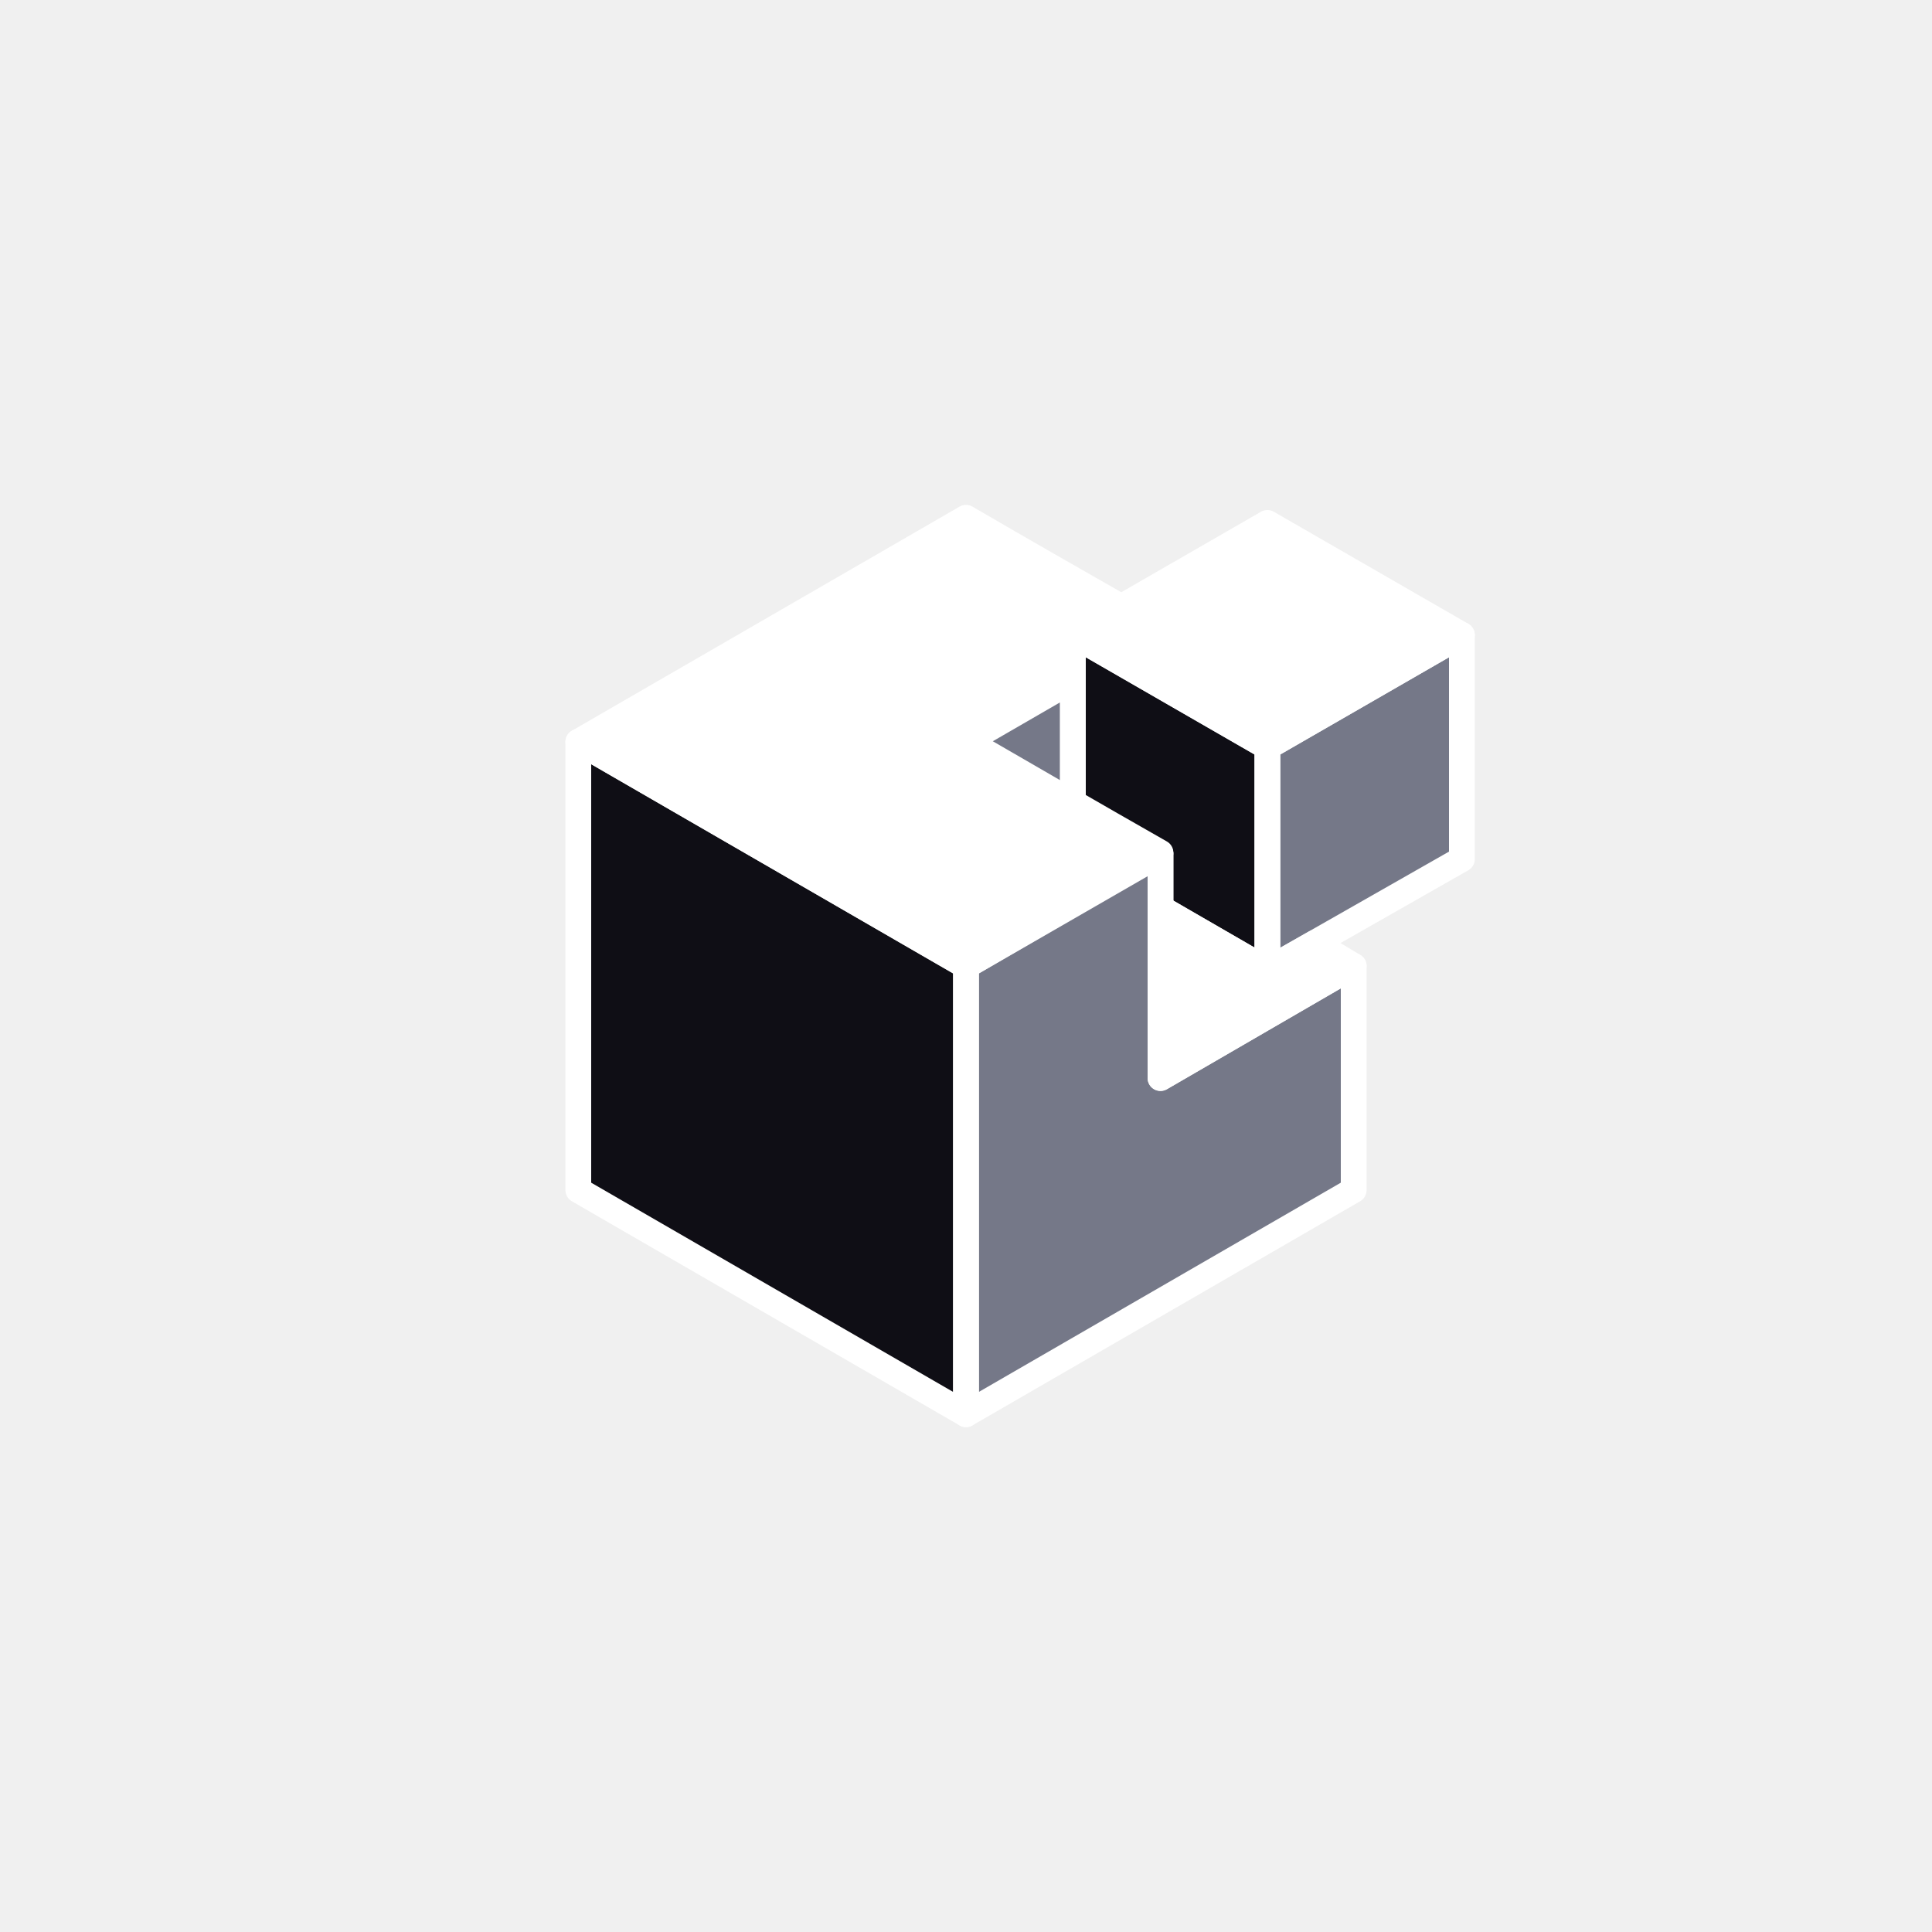
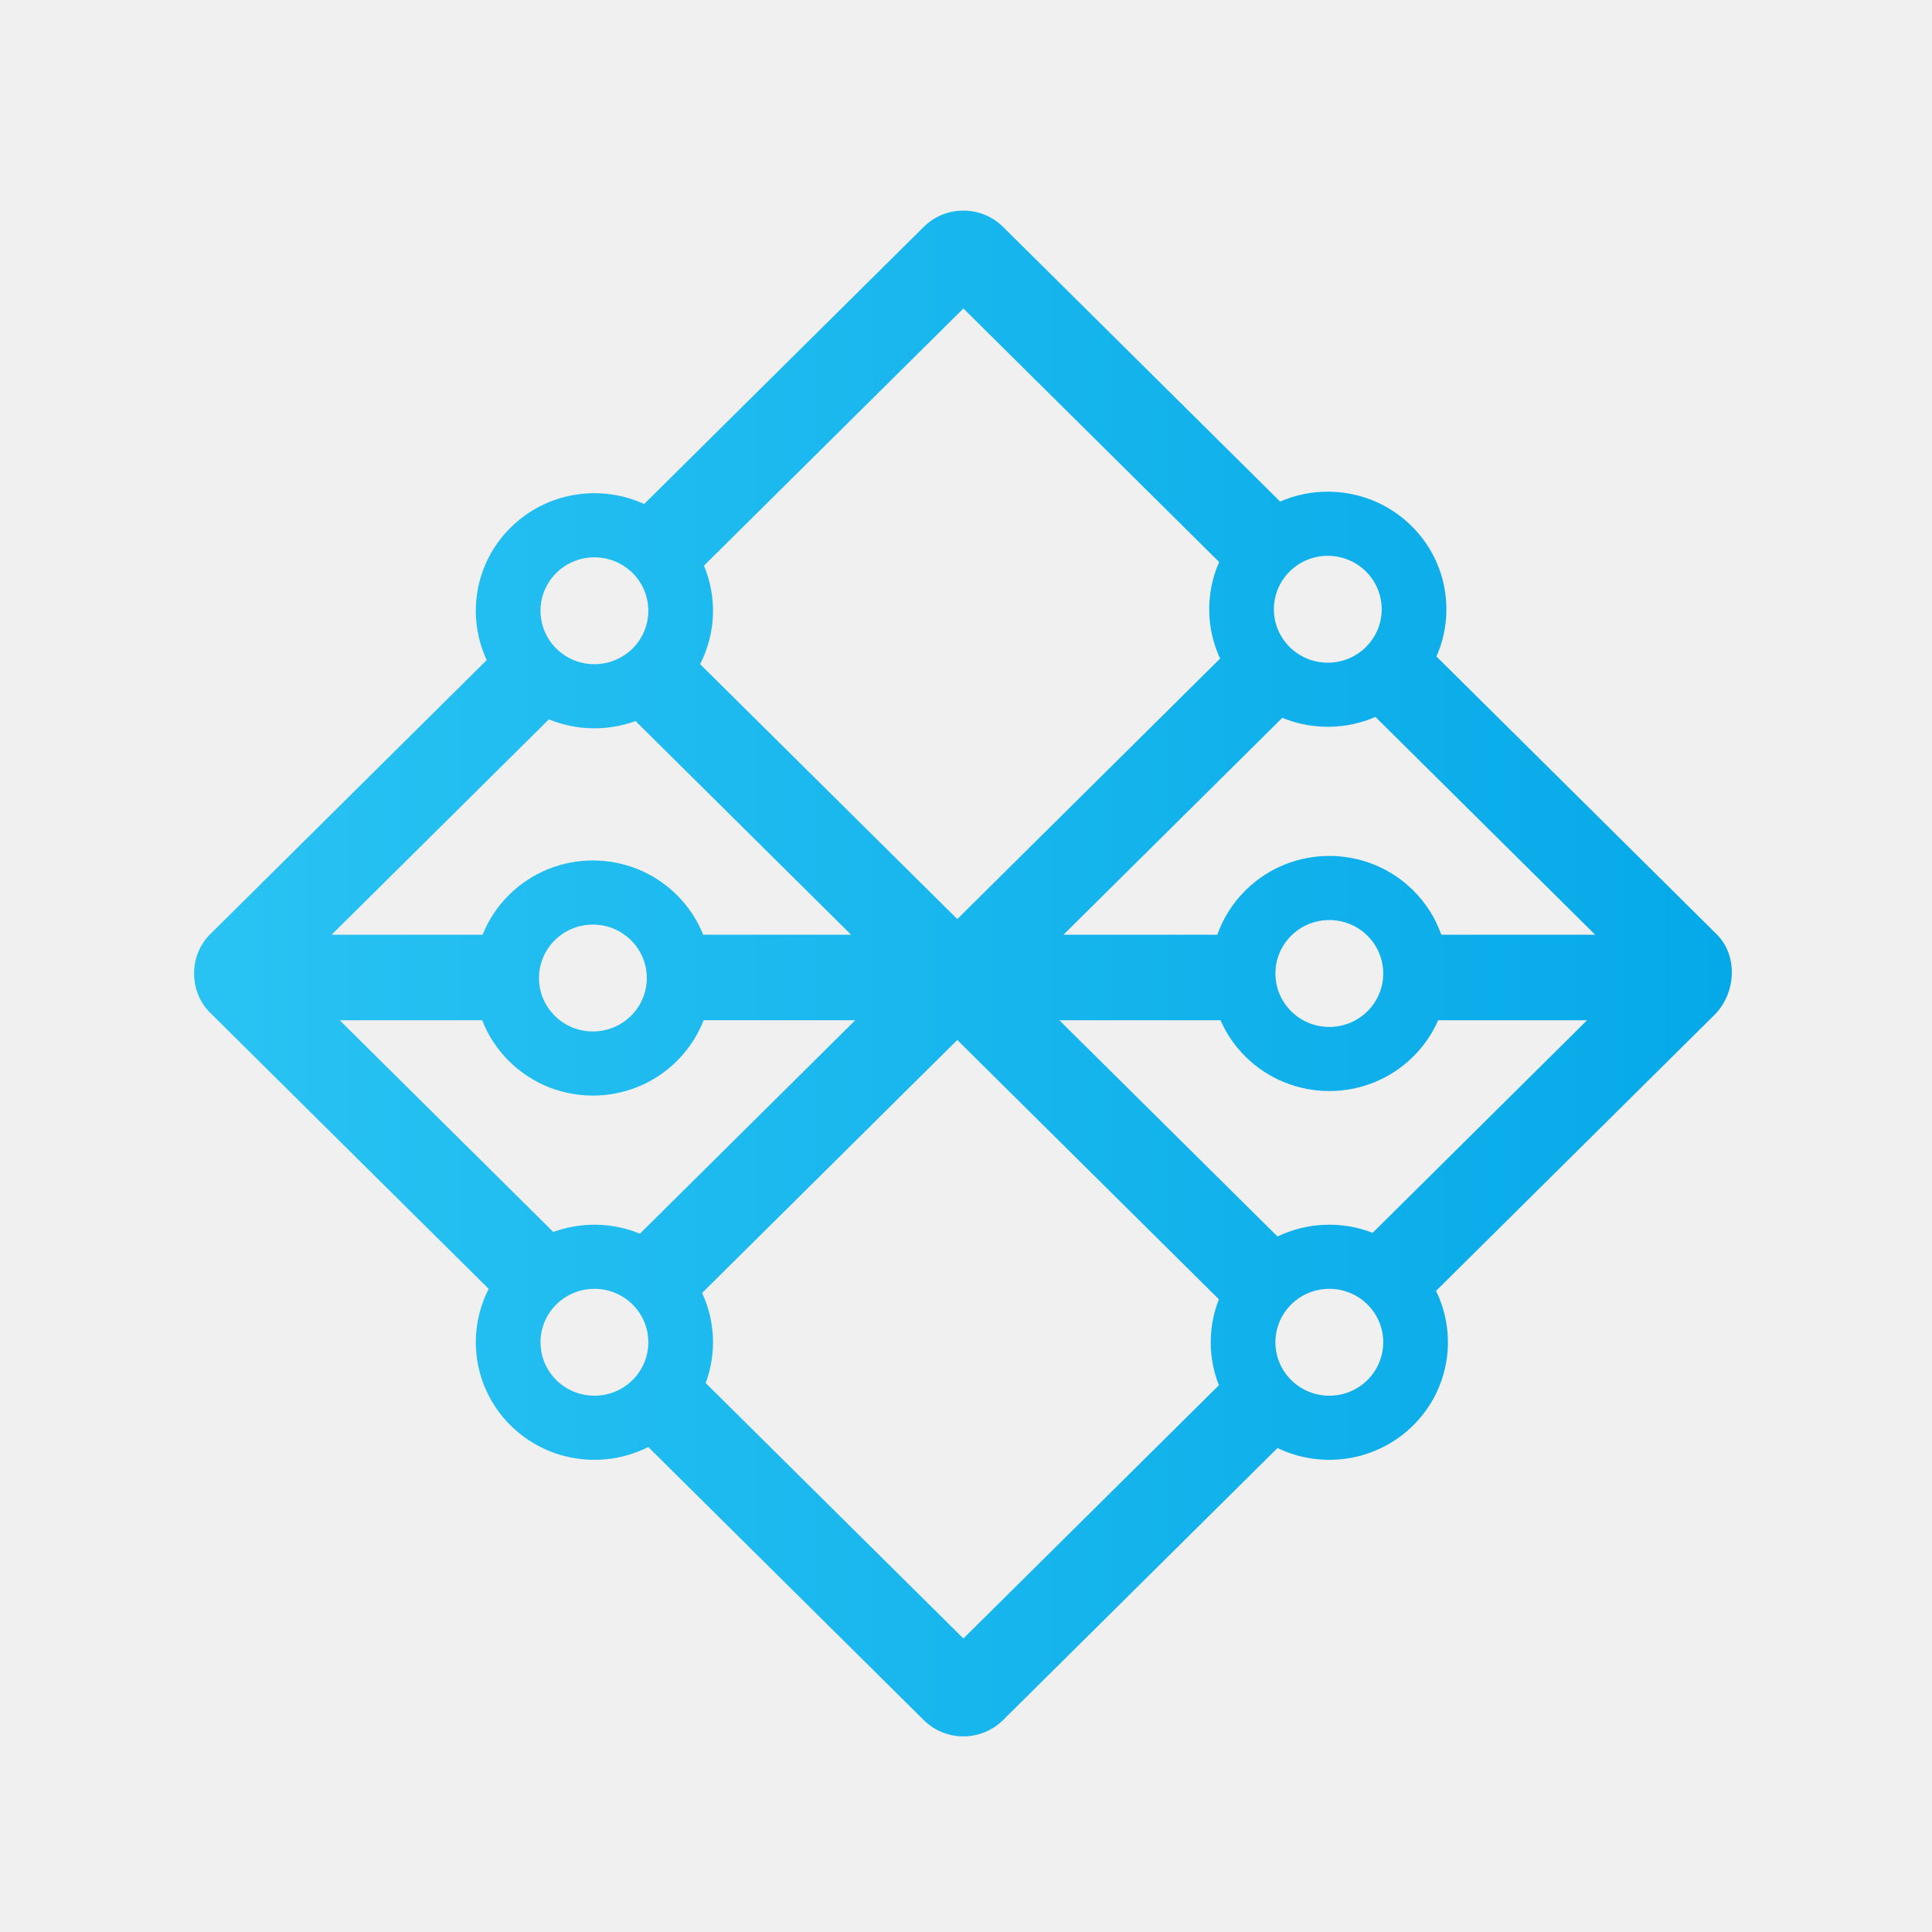
- <svg xmlns="http://www.w3.org/2000/svg" version="1.1" id="Layer_1" x="0px" y="0px" viewBox="0 0 150 150" style="enable-background:new 0 0 150 150;" xml:space="preserve">
-   <style type="text/css">
- 	.st0{fill:#FFFFFF;}
- 	.st1{fill:#757888;}
- 	.st2{fill:#0F0E15;}
- 	.st3{fill:none;stroke:#FFFFFF;stroke-width:2;stroke-linecap:round;stroke-linejoin:round;stroke-miterlimit:10;}
- </style>
-   <g>
-     <g>
-       <polygon class="st0" points="105.1,75 102.1,73.2 98.4,75.3 90.1,70.5 90.1,83.7   " />
-       <polygon class="st1" points="83.3,52.8 83.3,62.4 75,57.6   " />
-       <polygon class="st2" points="44.9,92.4 44.9,57.6 75,75 75,109.8   " />
-       <polygon class="st0" points="83.3,49.3 98.4,40.6 113.5,49.3 98.4,58   " />
-       <polygon class="st2" points="90.1,66.3 83.3,62.4 83.3,49.3 98.4,58 98.4,75.3 90.1,70.5   " />
-       <polygon class="st1" points="113.5,66.7 113.5,49.3 98.4,58 98.4,75.3   " />
-       <path class="st0" d="M44.9,57.6L75,40.2c3.4,2,12,6.9,12,6.9l-3.7,2.1v3.5c0,0-5.2,3-8.3,4.8c5,2.9,10,5.8,15.1,8.7L75,75    L44.9,57.6z" />
-       <polygon class="st1" points="105.1,75 90.1,83.7 90.1,66.3 75,75 75,109.8 105.1,92.4   " />
-     </g>
-     <g>
-       <polygon class="st3" points="105.1,75 102.1,73.2 98.4,75.3 90.1,70.5 90.1,83.7   " />
-       <polygon class="st3" points="83.3,52.8 83.3,62.4 75,57.6   " />
-       <polygon class="st3" points="44.9,92.4 44.9,57.6 75,75 75,109.8   " />
-       <polygon class="st3" points="83.3,49.3 98.4,40.6 113.5,49.3 98.4,58   " />
-       <polygon class="st3" points="90.1,66.3 83.3,62.4 83.3,49.3 98.4,58 98.4,75.3 90.1,70.5   " />
-       <polygon class="st3" points="113.5,66.7 113.5,49.3 98.4,58 98.4,75.3   " />
-       <path class="st3" d="M44.9,57.6L75,40.2c3.4,2,12,6.9,12,6.9l-3.7,2.1v3.5c0,0-5.2,3-8.3,4.8c5,2.9,10,5.8,15.1,8.7L75,75    L44.9,57.6z" />
-       <polygon class="st3" points="105.1,75 90.1,83.7 90.1,66.3 75,75 75,109.8 105.1,92.4   " />
+ <svg xmlns="http://www.w3.org/2000/svg" xmlns:xlink="http://www.w3.org/1999/xlink" width="512px" height="512px" viewBox="0 0 512 512" version="1.1">
+   <defs>
+     <linearGradient x1="0%" y1="50%" x2="100%" y2="50%" id="linearGradient-1">
+       <stop stop-color="#29C3F3" offset="0%" />
+       <stop stop-color="#06A9E8" offset="100%" />
+     </linearGradient>
+     <path d="M381.131,270.371 C379.602,273.872 377.394,277.152 374.507,280.014 C362.234,292.18 342.334,292.18 330.061,280.014 C327.174,277.152 324.966,273.872 323.437,270.371 L280.735,270.371 L338.551,327.682 C346.459,323.875 355.643,323.549 363.769,326.706 L420.601,270.371 L381.131,270.371 Z M381.963,247.713 L422.735,247.713 L364.507,189.995 C356.668,193.401 347.712,193.481 339.82,190.234 L281.834,247.713 L322.605,247.713 C324.114,243.419 326.599,239.386 330.061,235.955 C342.334,223.789 362.234,223.789 374.507,235.955 C377.969,239.386 380.454,243.419 381.963,247.713 Z M127.894,247.713 C129.428,243.869 131.763,240.266 134.899,237.157 C147.173,224.991 167.072,224.991 179.346,237.157 C182.483,240.266 184.818,243.869 186.351,247.713 L225.553,247.713 L168.426,191.086 C161.017,193.796 152.784,193.645 145.466,190.635 L87.884,247.713 L127.894,247.713 Z M127.781,270.371 L90.018,270.371 L146.627,326.485 C154.037,323.775 162.27,323.926 169.587,326.936 L226.652,270.371 L186.464,270.371 C184.934,274.323 182.561,278.028 179.346,281.215 C167.072,293.381 147.173,293.381 134.899,281.215 C131.684,278.028 129.312,274.323 127.781,270.371 Z M170.711,133.568 L244.804,60.123 C250.606,54.372 260.013,54.372 265.815,60.123 C293.284,87.352 317.763,111.617 339.253,132.919 C350.764,127.918 364.681,130.088 374.103,139.428 C383.526,148.768 385.715,162.564 380.67,173.974 C427.81,220.702 452.558,245.234 454.916,247.571 C460.665,253.27 460,263 454.647,268.664 C452.767,270.528 428.072,295.007 380.563,342.101 C386.252,353.713 384.234,368.101 374.507,377.743 C364.781,387.384 350.266,389.385 338.551,383.745 C317.238,404.873 292.992,428.906 265.815,455.846 C260.013,461.597 250.606,461.597 244.804,455.846 L171.799,383.479 C159.994,389.445 145.18,387.533 135.303,377.743 C125.427,367.953 123.498,353.268 129.516,341.566 L55.703,268.398 C50.002,262.747 50.01,253.214 55.703,247.571 L128.988,174.927 C123.623,163.412 125.728,149.32 135.303,139.828 C144.879,130.337 159.095,128.25 170.711,133.568 Z M186.558,149.902 C190.065,158.278 189.724,167.864 185.537,176.005 L253.693,243.565 L323.341,174.526 C319.574,166.44 319.49,157.083 323.091,148.94 L255.31,81.751 L186.558,149.902 Z M323.021,367.098 C320.134,359.796 320.134,351.631 323.021,344.329 L253.693,275.608 L186.066,342.644 C189.572,350.169 189.887,358.795 187.013,366.518 L255.31,434.217 L323.021,367.098 Z M341.779,171.47 C347.358,177 356.403,177 361.982,171.47 C367.561,165.94 367.561,156.974 361.982,151.444 C356.403,145.914 347.358,145.914 341.779,151.444 C336.2,156.974 336.2,165.94 341.779,171.47 Z M147.425,365.727 C153.004,371.257 162.049,371.257 167.628,365.727 C173.207,360.197 173.207,351.23 167.628,345.7 C162.049,340.17 153.004,340.17 147.425,345.7 C141.846,351.23 141.846,360.197 147.425,365.727 Z M342.183,365.727 C347.762,371.257 356.807,371.257 362.386,365.727 C367.964,360.197 367.964,351.23 362.386,345.7 C356.807,340.17 347.762,340.17 342.183,345.7 C336.604,351.23 336.604,360.197 342.183,365.727 Z M147.425,171.871 C153.004,177.401 162.049,177.401 167.628,171.871 C173.207,166.341 173.207,157.374 167.628,151.844 C162.049,146.314 153.004,146.314 147.425,151.844 C141.846,157.374 141.846,166.341 147.425,171.871 Z M147.021,269.199 C152.6,274.729 161.645,274.729 167.224,269.199 C172.803,263.669 172.803,254.703 167.224,249.173 C161.645,243.643 152.6,243.643 147.021,249.173 C141.442,254.703 141.442,263.669 147.021,269.199 Z M342.183,267.998 C347.762,273.528 356.807,273.528 362.386,267.998 C367.964,262.468 367.964,253.501 362.386,247.971 C356.807,242.441 347.762,242.441 342.183,247.971 C336.604,253.501 336.604,262.468 342.183,267.998 Z" id="path-2" />
+   </defs>
+   <g id="Page-1" stroke="none" stroke-width="1" fill="none" fill-rule="evenodd">
+     <g id="Sketch-Flat-Logo-Copy-8">
+       <mask id="mask-3" fill="white">
+         <use xlink:href="#path-2" />
+       </mask>
+       <use id="Clip-2" fill="url(#linearGradient-1)" xlink:href="#path-2" />
    </g>
  </g>
</svg>
